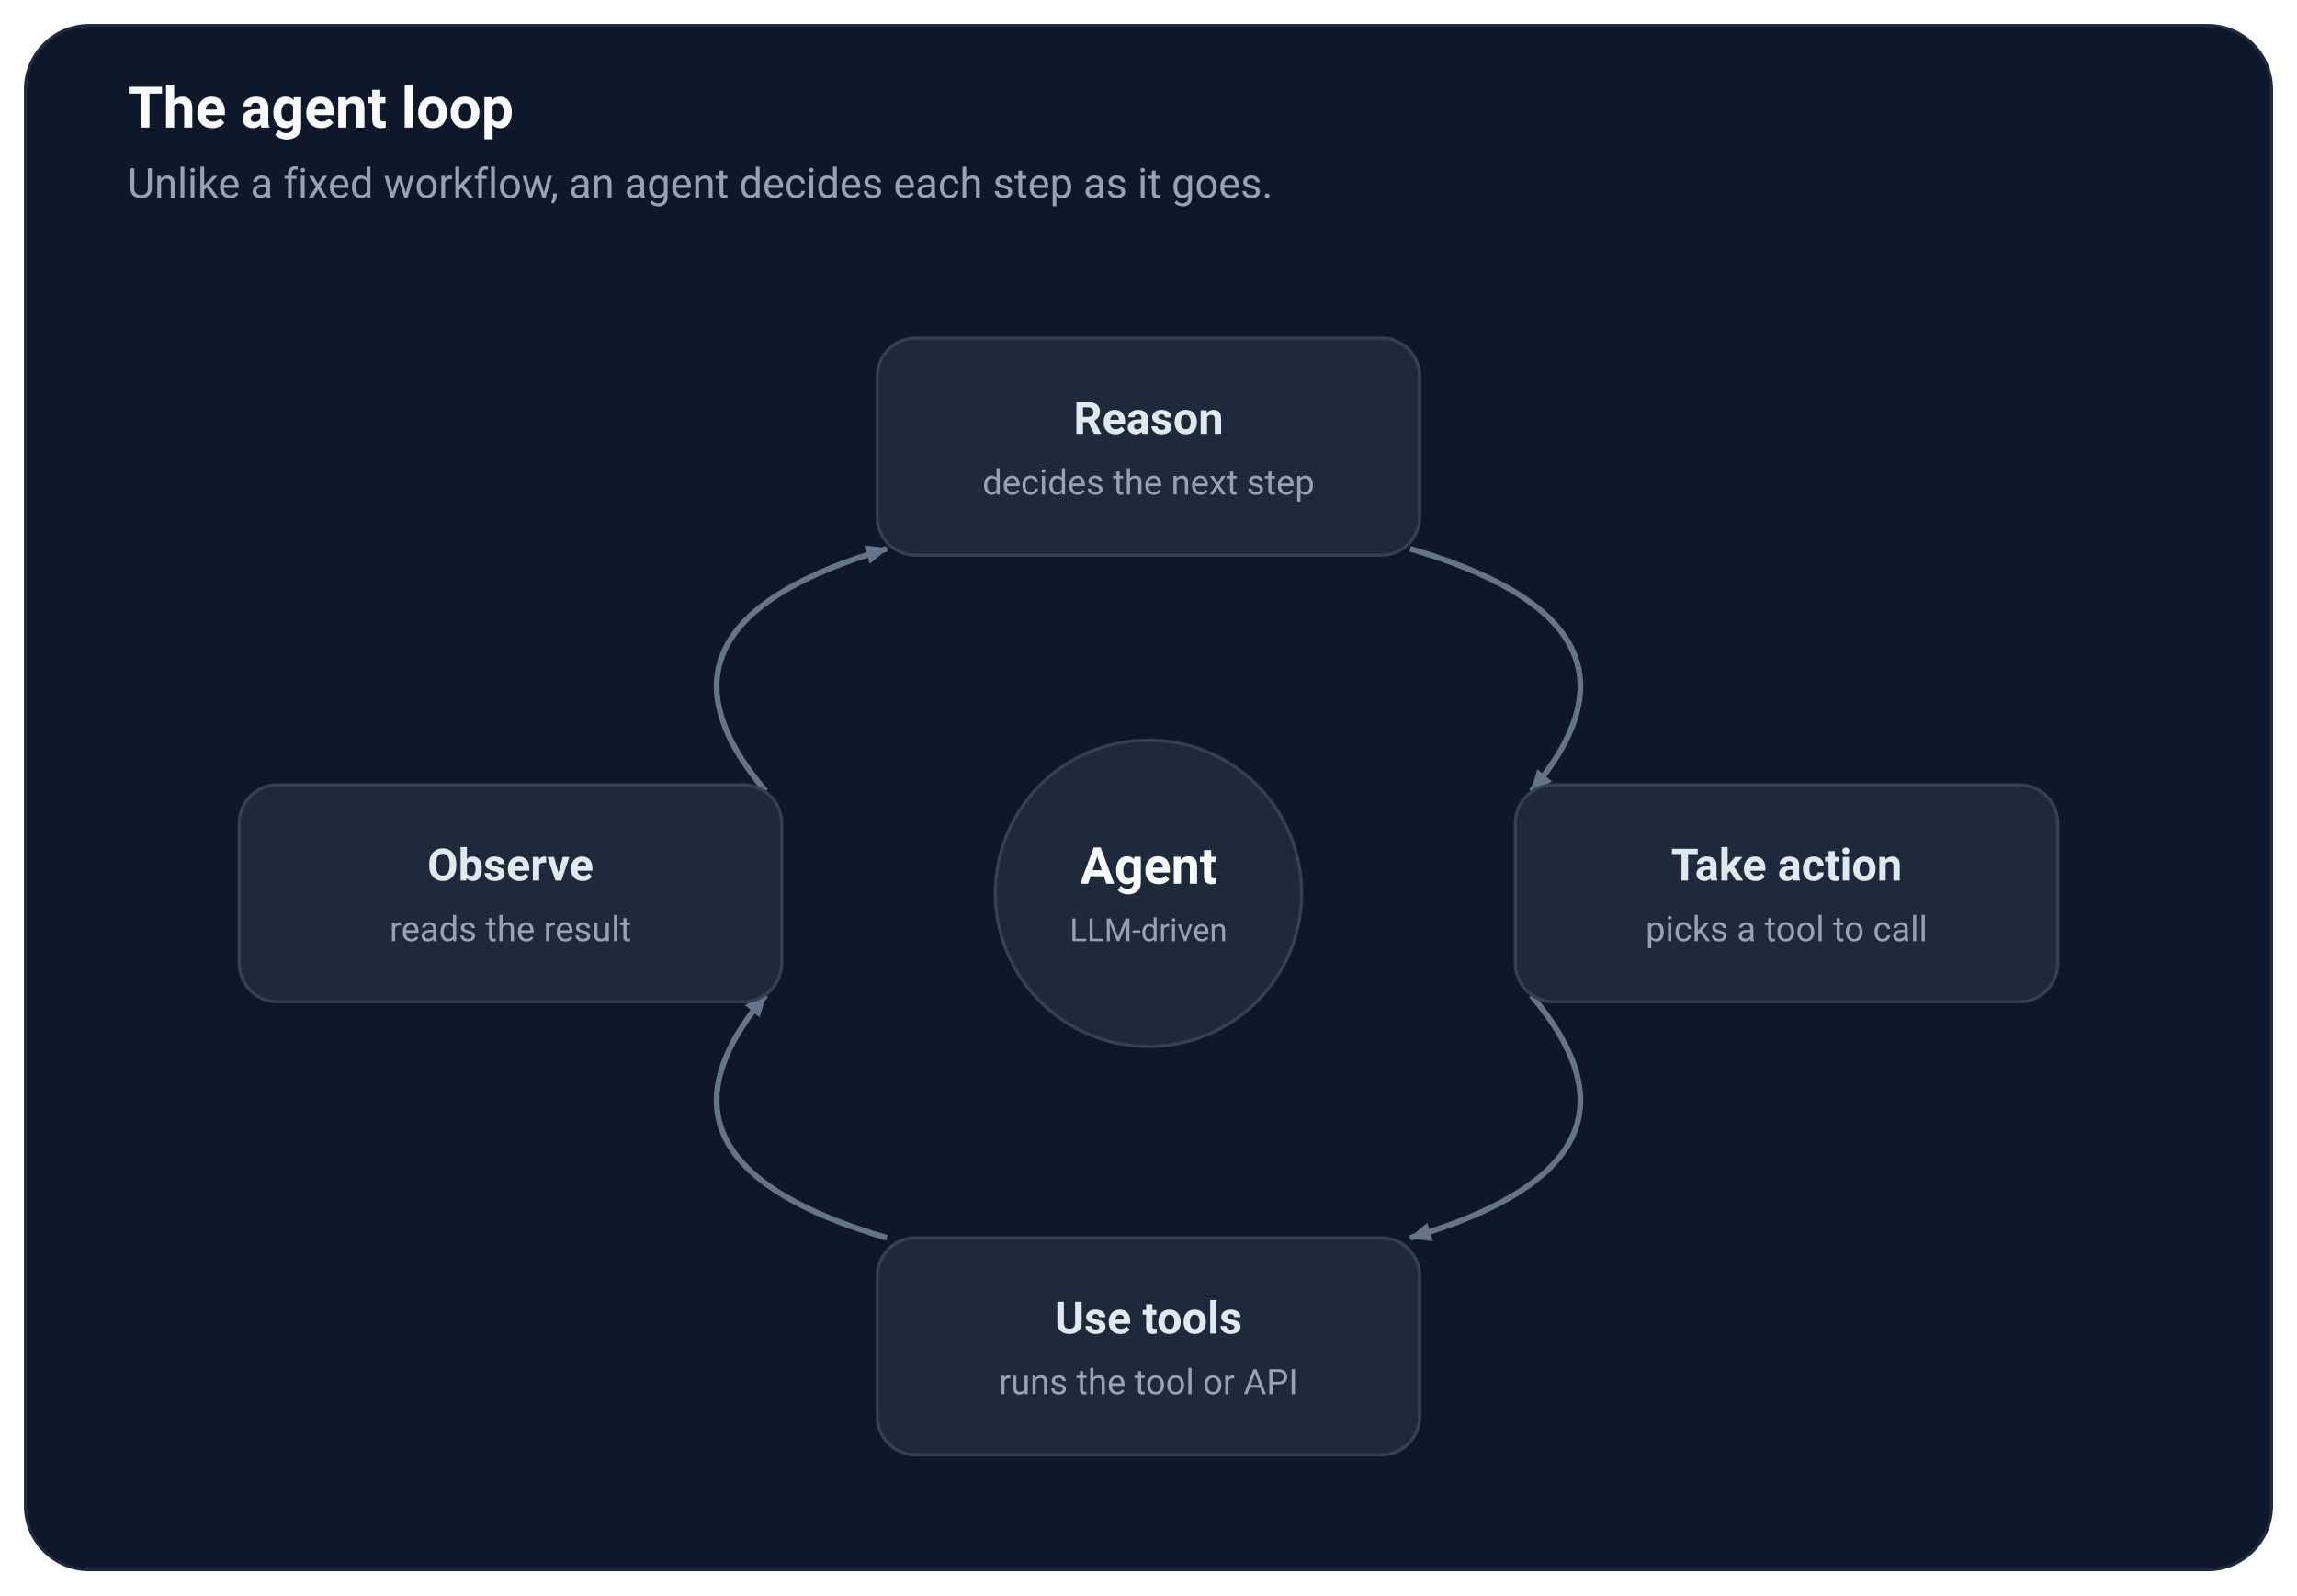
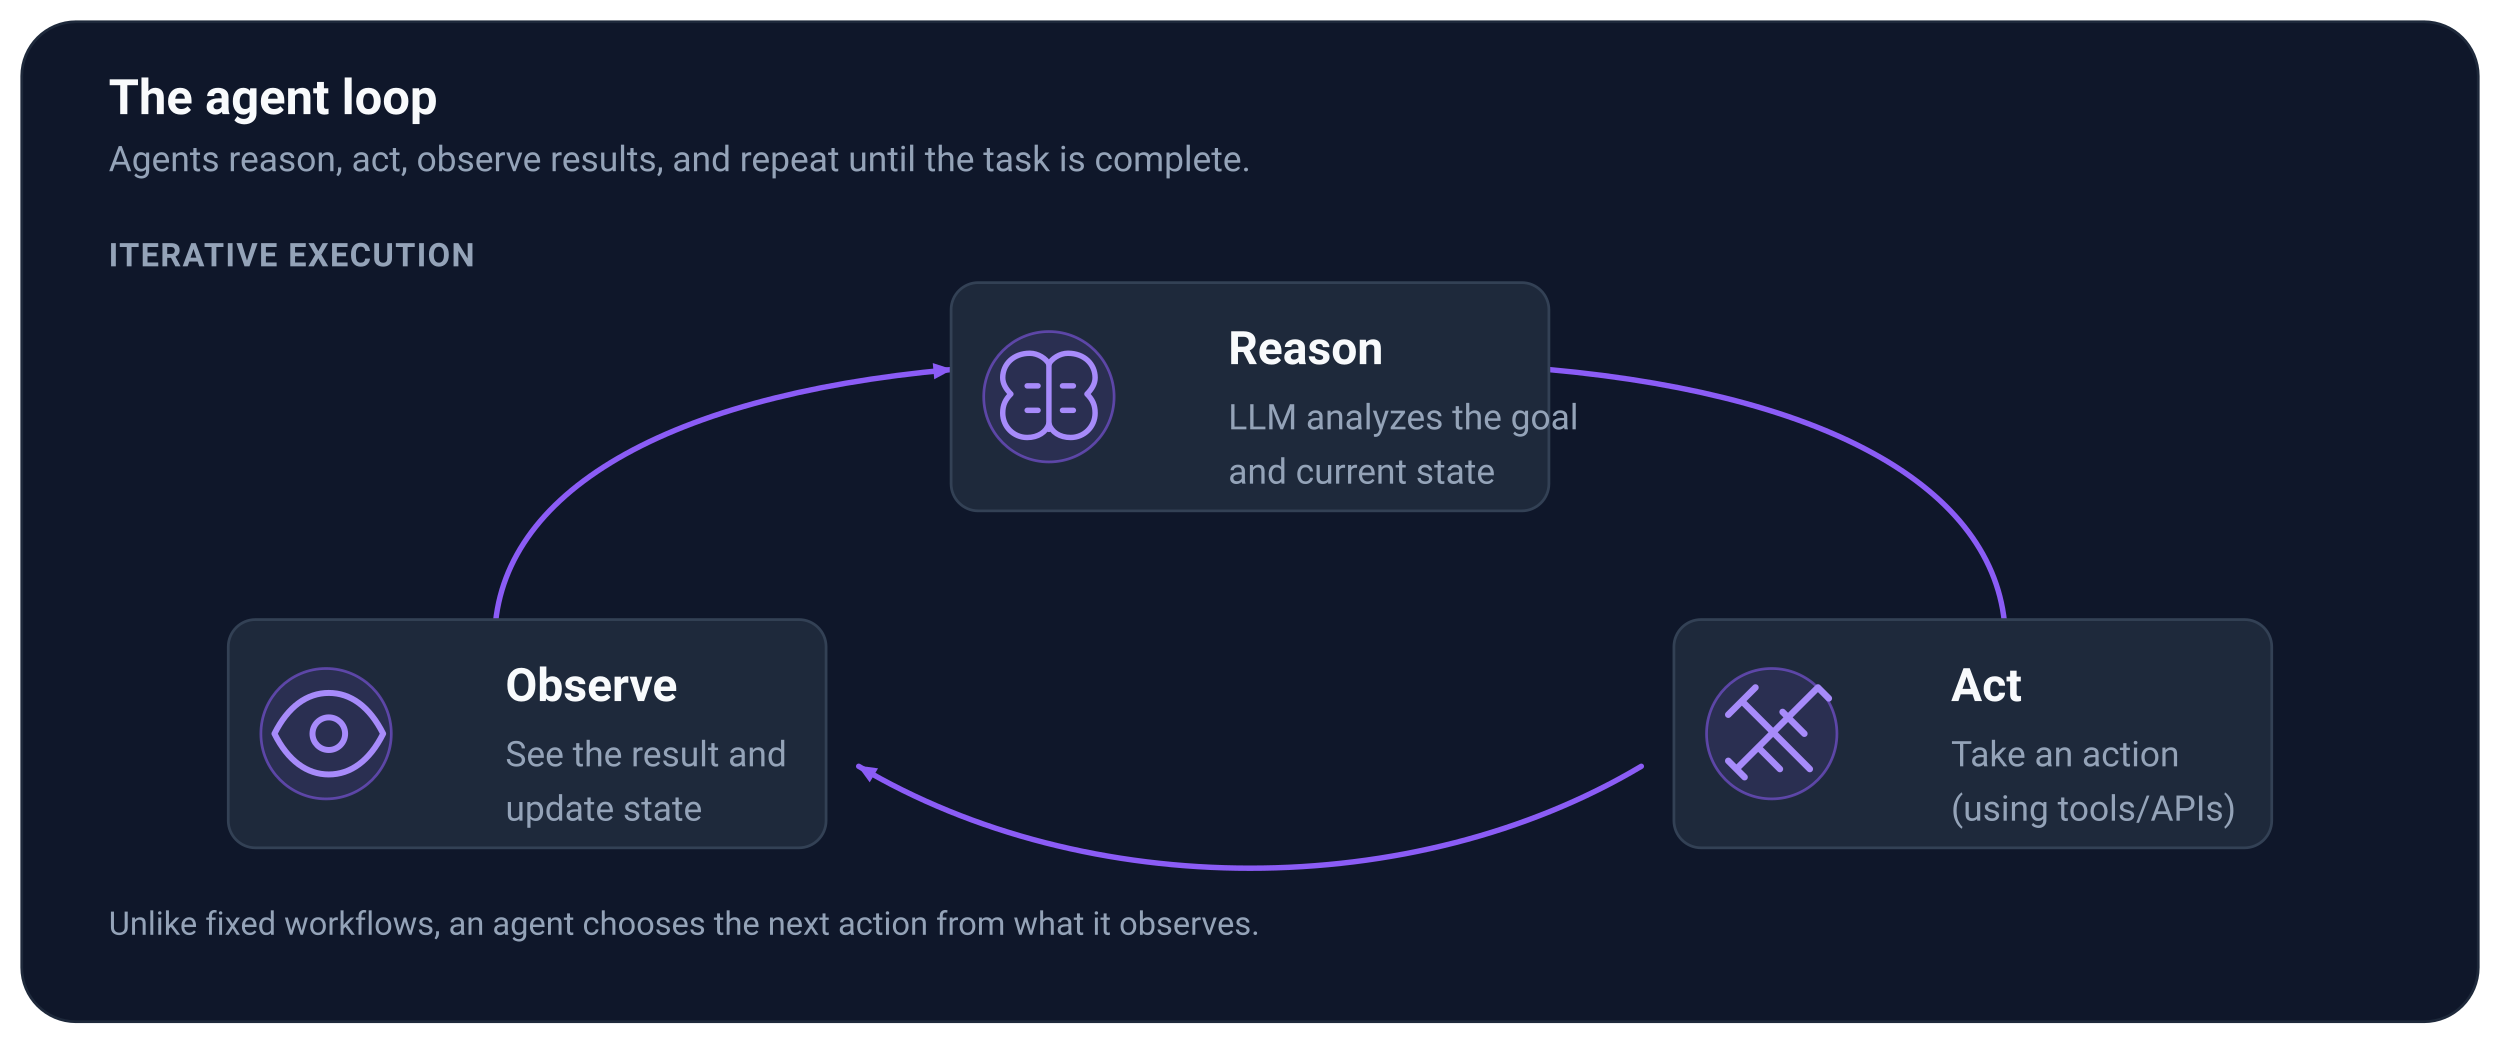
- <svg xmlns="http://www.w3.org/2000/svg" viewBox="0 0 720 500" font-family="ui-sans-serif, system-ui, -apple-system, 'Segoe UI', Roboto, sans-serif">
+ <svg xmlns="http://www.w3.org/2000/svg" viewBox="0 0 920 384" font-family="ui-sans-serif, system-ui, -apple-system, 'Segoe UI', Roboto, sans-serif" role="img" aria-labelledby="title desc">
  <defs>
-     <marker id="aSlate" markerWidth="9" markerHeight="9" refX="6.5" refY="3" orient="auto" markerUnits="userSpaceOnUse">
-       <path d="M0,0 L7,3 L0,6 Z" fill="#64748b" />
+     <marker id="aPurple" markerWidth="9" markerHeight="9" refX="6.5" refY="3" orient="auto" markerUnits="userSpaceOnUse">
+       <path d="M0,0 L7,3 L0,6 Z" fill="#8b5cf6" />
    </marker>
  </defs>
-   <rect x="8" y="8" width="704" height="484" rx="20" fill="#0f172a" stroke="#1e293b" stroke-width="1" />
-   <text x="40" y="40" fill="#f8fafc" font-size="18" font-weight="600">The agent loop</text>
-   <text x="40" y="62" fill="#94a3b8" font-size="13">Unlike a fixed workflow, an agent decides each step as it goes.</text>
-   <path d="M442,172 Q 524,196 480,248" fill="none" stroke="#64748b" stroke-width="1.8" marker-end="url(#aSlate)" />
-   <path d="M480,312 Q 524,364 442,388" fill="none" stroke="#64748b" stroke-width="1.8" marker-end="url(#aSlate)" />
-   <path d="M278,388 Q 196,364 240,312" fill="none" stroke="#64748b" stroke-width="1.8" marker-end="url(#aSlate)" />
-   <path d="M240,248 Q 196,196 278,172" fill="none" stroke="#64748b" stroke-width="1.8" marker-end="url(#aSlate)" />
-   <circle cx="360" cy="280" r="48" fill="#1e293b" stroke="#334155" />
-   <text x="360" y="277" fill="#f8fafc" font-size="16" font-weight="600" text-anchor="middle">Agent</text>
-   <text x="360" y="295" fill="#94a3b8" font-size="10" text-anchor="middle">LLM-driven</text>
-   <rect x="275" y="106" width="170" height="68" rx="12" fill="#1e293b" stroke="#334155" />
-   <text x="360" y="136" fill="#e2e8f0" font-size="14" font-weight="600" text-anchor="middle">Reason</text>
-   <text x="360" y="155" fill="#94a3b8" font-size="11" text-anchor="middle">decides the next step</text>
-   <rect x="475" y="246" width="170" height="68" rx="12" fill="#1e293b" stroke="#334155" />
-   <text x="560" y="276" fill="#e2e8f0" font-size="14" font-weight="600" text-anchor="middle">Take action</text>
-   <text x="560" y="295" fill="#94a3b8" font-size="11" text-anchor="middle">picks a tool to call</text>
-   <rect x="275" y="388" width="170" height="68" rx="12" fill="#1e293b" stroke="#334155" />
-   <text x="360" y="418" fill="#e2e8f0" font-size="14" font-weight="600" text-anchor="middle">Use tools</text>
-   <text x="360" y="437" fill="#94a3b8" font-size="11" text-anchor="middle">runs the tool or API</text>
-   <rect x="75" y="246" width="170" height="68" rx="12" fill="#1e293b" stroke="#334155" />
-   <text x="160" y="276" fill="#e2e8f0" font-size="14" font-weight="600" text-anchor="middle">Observe</text>
-   <text x="160" y="295" fill="#94a3b8" font-size="11" text-anchor="middle">reads the result</text>
+   <rect x="8" y="8" width="904" height="368" rx="20" fill="#0f172a" stroke="#1e293b" stroke-width="1" />
+   <text x="40" y="42" fill="#f8fafc" font-size="18" font-weight="600">The agent loop</text>
+   <text x="40" y="63" fill="#94a3b8" font-size="13">Agents reason, act, observe results, and repeat until the task is complete.</text>
+   <text x="40" y="98" fill="#94a3b8" font-size="12" font-weight="600" letter-spacing="0.5">ITERATIVE EXECUTION</text>
+   <path d="M570 136 C 680 146 738 184 738 236" fill="none" stroke="#8b5cf6" stroke-width="2" stroke-linecap="round" marker-end="url(#aPurple)" />
+   <path d="M604 282 C 520 332 400 332 316 282" fill="none" stroke="#8b5cf6" stroke-width="2" stroke-linecap="round" marker-end="url(#aPurple)" />
+   <path d="M182 236 C 182 184 240 146 350 136" fill="none" stroke="#8b5cf6" stroke-width="2" stroke-linecap="round" marker-end="url(#aPurple)" />
+   <rect x="350" y="104" width="220" height="84" rx="10" fill="#1e293b" stroke="#334155" />
+   <text x="452" y="134" fill="#f8fafc" font-size="17" font-weight="600">Reason</text>
+   <text x="452" y="158" fill="#94a3b8" font-size="13">LLM analyzes the goal</text>
+   <text x="452" y="178" fill="#94a3b8" font-size="13">and current state</text>
+   <rect x="616" y="228" width="220" height="84" rx="10" fill="#1e293b" stroke="#334155" />
+   <text x="718" y="258" fill="#f8fafc" font-size="17" font-weight="600">Act</text>
+   <text x="718" y="282" fill="#94a3b8" font-size="13">Take an action</text>
+   <text x="718" y="302" fill="#94a3b8" font-size="13">(using tools/APIs)</text>
+   <rect x="84" y="228" width="220" height="84" rx="10" fill="#1e293b" stroke="#334155" />
+   <text x="186" y="258" fill="#f8fafc" font-size="17" font-weight="600">Observe</text>
+   <text x="186" y="282" fill="#94a3b8" font-size="13">See the result and</text>
+   <text x="186" y="302" fill="#94a3b8" font-size="13">update state</text>
+   <circle cx="386" cy="146" r="24" fill="#8b5cf6" fill-opacity="0.12" stroke="#8b5cf6" stroke-opacity="0.55" />
+   <path d="M379 130c-6 0-10 4-10 9 0 2 1 4 3 6-2 2-3 4-3 7 0 5 4 9 9 9 4 0 7-2 8-5 1 3 4 5 8 5 5 0 9-4 9-9 0-3-1-5-3-7 2-2 3-4 3-6 0-5-4-9-10-9-3 0-6 2-7 4-1-2-4-4-7-4Z" fill="none" stroke="#a78bfa" stroke-width="2" stroke-linejoin="round" />
+   <path d="M386 134v24M378 142h4M378 151h4M391 142h4M391 151h4" fill="none" stroke="#a78bfa" stroke-width="2" stroke-linecap="round" />
+   <circle cx="652" cy="270" r="24" fill="#8b5cf6" fill-opacity="0.12" stroke="#8b5cf6" stroke-opacity="0.55" />
+   <path d="M639 283l25-25M639 283l-3-3M639 283l3 3M656 262l8 8M647 275l8 8M664 258l5-5M669 253l4 4" fill="none" stroke="#a78bfa" stroke-width="2.4" stroke-linecap="round" stroke-linejoin="round" />
+   <path d="M641 258l25 25M641 258l-5 5M641 258l5-5" fill="none" stroke="#a78bfa" stroke-width="2.4" stroke-linecap="round" stroke-linejoin="round" />
+   <circle cx="120" cy="270" r="24" fill="#8b5cf6" fill-opacity="0.12" stroke="#8b5cf6" stroke-opacity="0.55" />
+   <path d="M101 270c5-10 12-15 20-15s15 5 20 15c-5 10-12 15-20 15s-15-5-20-15Z" fill="none" stroke="#a78bfa" stroke-width="2.2" stroke-linejoin="round" />
+   <circle cx="121" cy="270" r="6" fill="none" stroke="#a78bfa" stroke-width="2.2" />
+   <text x="40" y="344" fill="#94a3b8" font-size="12">Unlike fixed workflows, an agent chooses the next action from what it observes.</text>
</svg>
